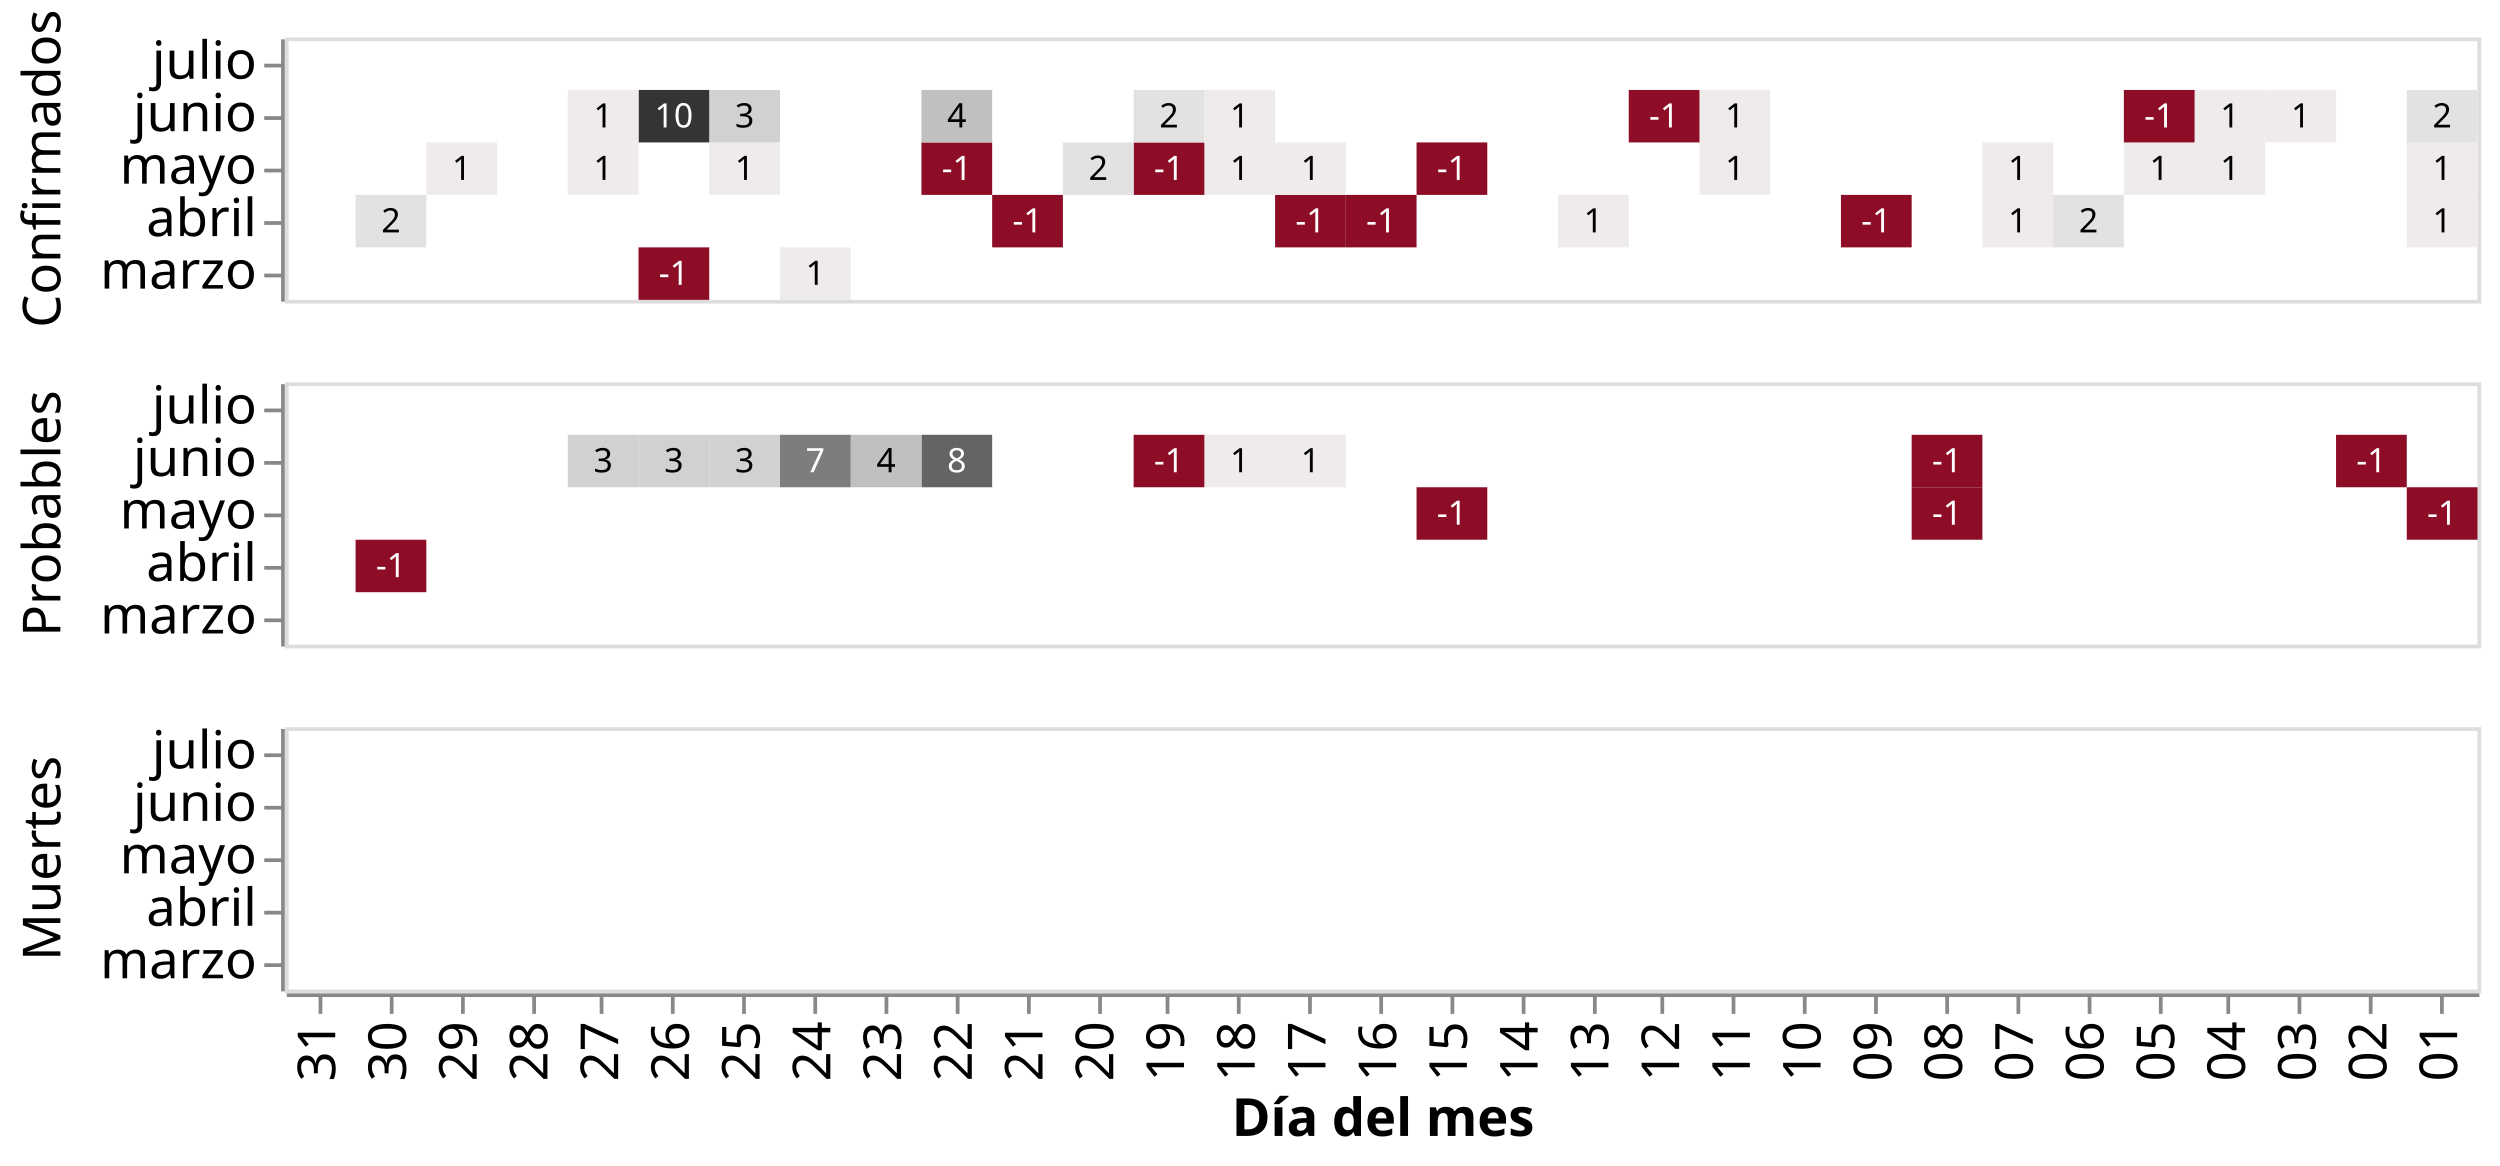
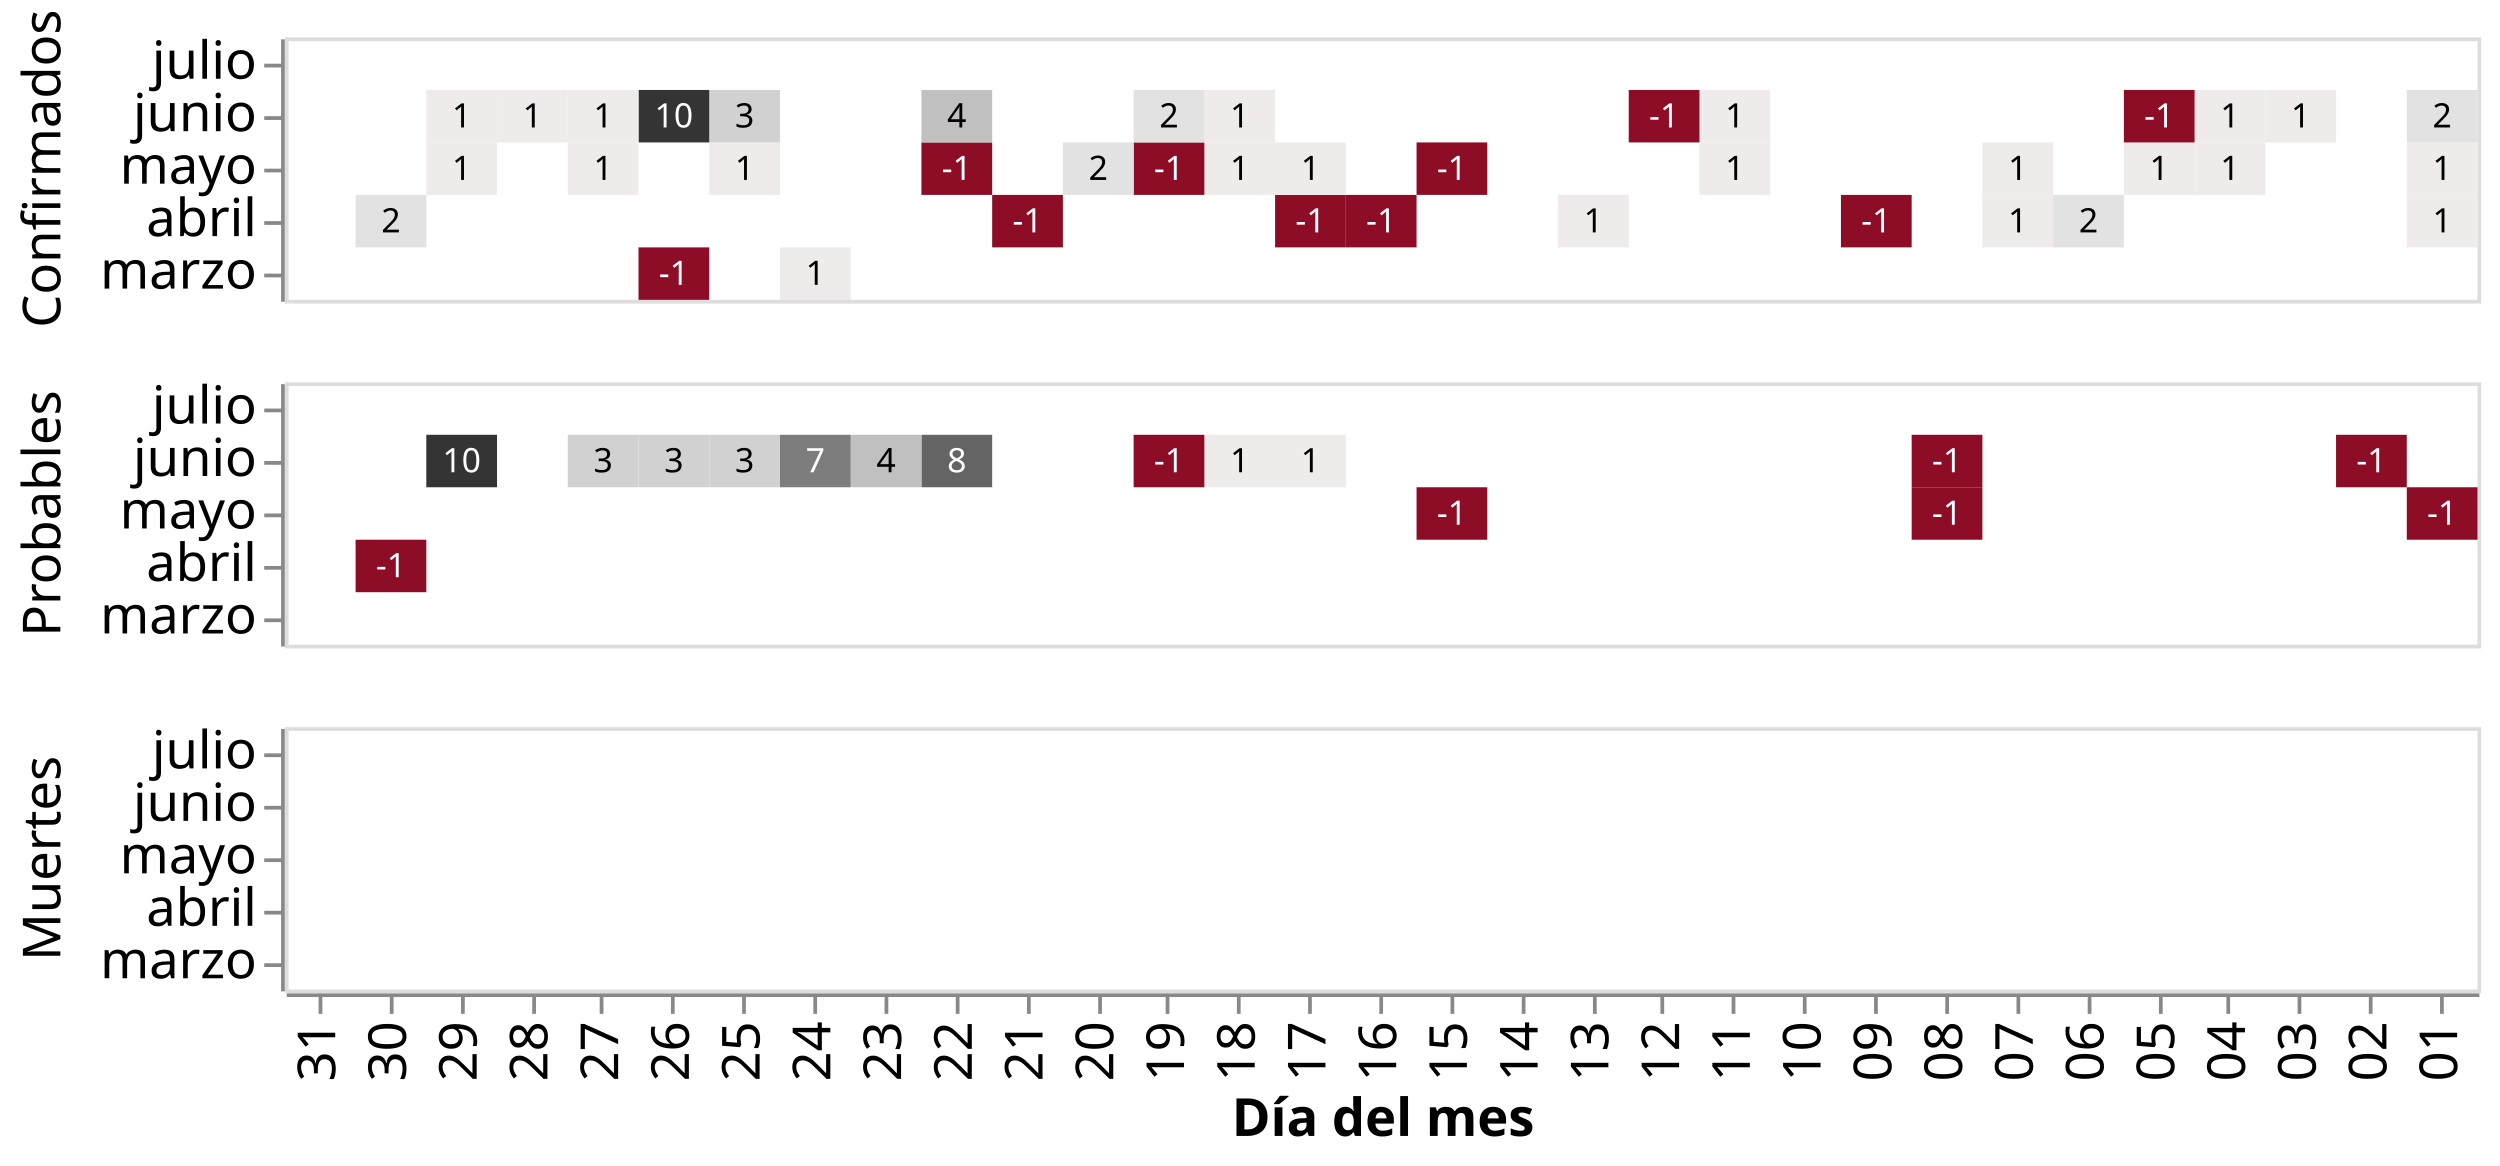
<svg xmlns="http://www.w3.org/2000/svg" class="marks" width="667" height="311" viewBox="0 0 667 311" version="1.1">
  <rect width="667" height="311" style="fill: white;" />
  <g transform="translate(76,10)">
    <g class="mark-group role-frame root">
      <g transform="translate(0,0)">
        <path class="background" d="M0,0h0v0h0Z" style="fill: none;" />
        <g>
          <g class="mark-group role-row-header row_header">
            <g transform="translate(-1,0)">
              <path class="background" d="M0,0h0v70h0Z" style="fill: none;" />
              <g>
                <g class="mark-group role-title">
                  <g transform="translate(-69.89648,35)">
                    <path class="background" d="M0,0h0v0h0Z" style="pointer-events: none; fill: none;" />
                    <g>
                      <g class="mark-text role-title-text" style="pointer-events: none;">
                        <text text-anchor="middle" transform="translate(0,0) rotate(-90) translate(0,11)" style="font-family: sans-serif; font-size: 14px; fill: #000; opacity: 1;">Confirmados</text>
                      </g>
                    </g>
                    <path class="foreground" d="" style="pointer-events: none; display: none; fill: none;" />
                  </g>
                </g>
                <g class="mark-group role-axis">
                  <g transform="translate(0.5,0.5)">
                    <path class="background" d="M0,0h0v0h0Z" style="pointer-events: none; fill: none;" />
                    <g>
                      <g class="mark-rule role-axis-tick" style="pointer-events: none;">
                        <line transform="translate(0,7)" x2="-5" y2="0" style="fill: none; stroke: #888; stroke-width: 1; opacity: 1;" />
                        <line transform="translate(0,21)" x2="-5" y2="0" style="fill: none; stroke: #888; stroke-width: 1; opacity: 1;" />
                        <line transform="translate(0,35)" x2="-5" y2="0" style="fill: none; stroke: #888; stroke-width: 1; opacity: 1;" />
                        <line transform="translate(0,49)" x2="-5" y2="0" style="fill: none; stroke: #888; stroke-width: 1; opacity: 1;" />
                        <line transform="translate(0,63)" x2="-5" y2="0" style="fill: none; stroke: #888; stroke-width: 1; opacity: 1;" />
                      </g>
                      <g class="mark-text role-axis-label" style="pointer-events: none;">
                        <text text-anchor="end" transform="translate(-7,10.5)" style="font-family: sans-serif; font-size: 14px; fill: #000; opacity: 1;">julio</text>
                        <text text-anchor="end" transform="translate(-7,24.5)" style="font-family: sans-serif; font-size: 14px; fill: #000; opacity: 1;">junio</text>
                        <text text-anchor="end" transform="translate(-7,38.5)" style="font-family: sans-serif; font-size: 14px; fill: #000; opacity: 1;">mayo</text>
                        <text text-anchor="end" transform="translate(-7,52.5)" style="font-family: sans-serif; font-size: 14px; fill: #000; opacity: 1;">abril</text>
                        <text text-anchor="end" transform="translate(-7,66.5)" style="font-family: sans-serif; font-size: 14px; fill: #000; opacity: 1;">marzo</text>
                      </g>
                      <g class="mark-rule role-axis-domain" style="pointer-events: none;">
                        <line transform="translate(0,0)" x2="0" y2="70" style="fill: none; stroke: #888; stroke-width: 1; opacity: 1;" />
                      </g>
                    </g>
                    <path class="foreground" d="" style="pointer-events: none; display: none; fill: none;" />
                  </g>
                </g>
              </g>
              <path class="foreground" d="" style="display: none; fill: none;" />
            </g>
            <g transform="translate(-1,92)">
              <path class="background" d="M0,0h0v70h0Z" style="fill: none;" />
              <g>
                <g class="mark-group role-title">
                  <g transform="translate(-69.89648,35)">
                    <path class="background" d="M0,0h0v0h0Z" style="pointer-events: none; fill: none;" />
                    <g>
                      <g class="mark-text role-title-text" style="pointer-events: none;">
                        <text text-anchor="middle" transform="translate(0,0) rotate(-90) translate(0,11)" style="font-family: sans-serif; font-size: 14px; fill: #000; opacity: 1;">Probables</text>
                      </g>
                    </g>
                    <path class="foreground" d="" style="pointer-events: none; display: none; fill: none;" />
                  </g>
                </g>
                <g class="mark-group role-axis">
                  <g transform="translate(0.5,0.5)">
                    <path class="background" d="M0,0h0v0h0Z" style="pointer-events: none; fill: none;" />
                    <g>
                      <g class="mark-rule role-axis-tick" style="pointer-events: none;">
                        <line transform="translate(0,7)" x2="-5" y2="0" style="fill: none; stroke: #888; stroke-width: 1; opacity: 1;" />
                        <line transform="translate(0,21)" x2="-5" y2="0" style="fill: none; stroke: #888; stroke-width: 1; opacity: 1;" />
                        <line transform="translate(0,35)" x2="-5" y2="0" style="fill: none; stroke: #888; stroke-width: 1; opacity: 1;" />
                        <line transform="translate(0,49)" x2="-5" y2="0" style="fill: none; stroke: #888; stroke-width: 1; opacity: 1;" />
                        <line transform="translate(0,63)" x2="-5" y2="0" style="fill: none; stroke: #888; stroke-width: 1; opacity: 1;" />
                      </g>
                      <g class="mark-text role-axis-label" style="pointer-events: none;">
                        <text text-anchor="end" transform="translate(-7,10.5)" style="font-family: sans-serif; font-size: 14px; fill: #000; opacity: 1;">julio</text>
                        <text text-anchor="end" transform="translate(-7,24.5)" style="font-family: sans-serif; font-size: 14px; fill: #000; opacity: 1;">junio</text>
                        <text text-anchor="end" transform="translate(-7,38.5)" style="font-family: sans-serif; font-size: 14px; fill: #000; opacity: 1;">mayo</text>
                        <text text-anchor="end" transform="translate(-7,52.5)" style="font-family: sans-serif; font-size: 14px; fill: #000; opacity: 1;">abril</text>
                        <text text-anchor="end" transform="translate(-7,66.5)" style="font-family: sans-serif; font-size: 14px; fill: #000; opacity: 1;">marzo</text>
                      </g>
                      <g class="mark-rule role-axis-domain" style="pointer-events: none;">
                        <line transform="translate(0,0)" x2="0" y2="70" style="fill: none; stroke: #888; stroke-width: 1; opacity: 1;" />
                      </g>
                    </g>
                    <path class="foreground" d="" style="pointer-events: none; display: none; fill: none;" />
                  </g>
                </g>
              </g>
              <path class="foreground" d="" style="display: none; fill: none;" />
            </g>
            <g transform="translate(-1,184)">
              <path class="background" d="M0,0h0v70h0Z" style="fill: none;" />
              <g>
                <g class="mark-group role-title">
                  <g transform="translate(-69.89648,35)">
                    <path class="background" d="M0,0h0v0h0Z" style="pointer-events: none; fill: none;" />
                    <g>
                      <g class="mark-text role-title-text" style="pointer-events: none;">
                        <text text-anchor="middle" transform="translate(0,0) rotate(-90) translate(0,11)" style="font-family: sans-serif; font-size: 14px; fill: #000; opacity: 1;">Muertes</text>
                      </g>
                    </g>
                    <path class="foreground" d="" style="pointer-events: none; display: none; fill: none;" />
                  </g>
                </g>
                <g class="mark-group role-axis">
                  <g transform="translate(0.5,0.5)">
                    <path class="background" d="M0,0h0v0h0Z" style="pointer-events: none; fill: none;" />
                    <g>
                      <g class="mark-rule role-axis-tick" style="pointer-events: none;">
                        <line transform="translate(0,7)" x2="-5" y2="0" style="fill: none; stroke: #888; stroke-width: 1; opacity: 1;" />
                        <line transform="translate(0,21)" x2="-5" y2="0" style="fill: none; stroke: #888; stroke-width: 1; opacity: 1;" />
                        <line transform="translate(0,35)" x2="-5" y2="0" style="fill: none; stroke: #888; stroke-width: 1; opacity: 1;" />
                        <line transform="translate(0,49)" x2="-5" y2="0" style="fill: none; stroke: #888; stroke-width: 1; opacity: 1;" />
                        <line transform="translate(0,63)" x2="-5" y2="0" style="fill: none; stroke: #888; stroke-width: 1; opacity: 1;" />
                      </g>
                      <g class="mark-text role-axis-label" style="pointer-events: none;">
                        <text text-anchor="end" transform="translate(-7,10.5)" style="font-family: sans-serif; font-size: 14px; fill: #000; opacity: 1;">julio</text>
                        <text text-anchor="end" transform="translate(-7,24.5)" style="font-family: sans-serif; font-size: 14px; fill: #000; opacity: 1;">junio</text>
                        <text text-anchor="end" transform="translate(-7,38.5)" style="font-family: sans-serif; font-size: 14px; fill: #000; opacity: 1;">mayo</text>
                        <text text-anchor="end" transform="translate(-7,52.5)" style="font-family: sans-serif; font-size: 14px; fill: #000; opacity: 1;">abril</text>
                        <text text-anchor="end" transform="translate(-7,66.5)" style="font-family: sans-serif; font-size: 14px; fill: #000; opacity: 1;">marzo</text>
                      </g>
                      <g class="mark-rule role-axis-domain" style="pointer-events: none;">
                        <line transform="translate(0,0)" x2="0" y2="70" style="fill: none; stroke: #888; stroke-width: 1; opacity: 1;" />
                      </g>
                    </g>
                    <path class="foreground" d="" style="pointer-events: none; display: none; fill: none;" />
                  </g>
                </g>
              </g>
              <path class="foreground" d="" style="display: none; fill: none;" />
            </g>
          </g>
          <g class="mark-group role-column-footer column_footer">
            <g transform="translate(0,255)">
              <path class="background" d="M0,0h585v0h-585Z" style="fill: none;" />
              <g>
                <g class="mark-group role-axis">
                  <g transform="translate(0.5,0.5)">
                    <path class="background" d="M0,0h0v0h0Z" style="pointer-events: none; fill: none;" />
                    <g>
                      <g class="mark-rule role-axis-tick" style="pointer-events: none;">
                        <line transform="translate(9,0)" x2="0" y2="5" style="fill: none; stroke: #888; stroke-width: 1; opacity: 1;" />
                        <line transform="translate(28,0)" x2="0" y2="5" style="fill: none; stroke: #888; stroke-width: 1; opacity: 1;" />
                        <line transform="translate(47,0)" x2="0" y2="5" style="fill: none; stroke: #888; stroke-width: 1; opacity: 1;" />
                        <line transform="translate(66,0)" x2="0" y2="5" style="fill: none; stroke: #888; stroke-width: 1; opacity: 1;" />
                        <line transform="translate(84,0)" x2="0" y2="5" style="fill: none; stroke: #888; stroke-width: 1; opacity: 1;" />
                        <line transform="translate(103,0)" x2="0" y2="5" style="fill: none; stroke: #888; stroke-width: 1; opacity: 1;" />
                        <line transform="translate(122,0)" x2="0" y2="5" style="fill: none; stroke: #888; stroke-width: 1; opacity: 1;" />
                        <line transform="translate(141,0)" x2="0" y2="5" style="fill: none; stroke: #888; stroke-width: 1; opacity: 1;" />
                        <line transform="translate(160,0)" x2="0" y2="5" style="fill: none; stroke: #888; stroke-width: 1; opacity: 1;" />
                        <line transform="translate(179,0)" x2="0" y2="5" style="fill: none; stroke: #888; stroke-width: 1; opacity: 1;" />
                        <line transform="translate(198,0)" x2="0" y2="5" style="fill: none; stroke: #888; stroke-width: 1; opacity: 1;" />
                        <line transform="translate(217,0)" x2="0" y2="5" style="fill: none; stroke: #888; stroke-width: 1; opacity: 1;" />
                        <line transform="translate(235,0)" x2="0" y2="5" style="fill: none; stroke: #888; stroke-width: 1; opacity: 1;" />
                        <line transform="translate(254,0)" x2="0" y2="5" style="fill: none; stroke: #888; stroke-width: 1; opacity: 1;" />
                        <line transform="translate(273,0)" x2="0" y2="5" style="fill: none; stroke: #888; stroke-width: 1; opacity: 1;" />
                        <line transform="translate(292,0)" x2="0" y2="5" style="fill: none; stroke: #888; stroke-width: 1; opacity: 1;" />
                        <line transform="translate(311,0)" x2="0" y2="5" style="fill: none; stroke: #888; stroke-width: 1; opacity: 1;" />
                        <line transform="translate(330,0)" x2="0" y2="5" style="fill: none; stroke: #888; stroke-width: 1; opacity: 1;" />
                        <line transform="translate(349,0)" x2="0" y2="5" style="fill: none; stroke: #888; stroke-width: 1; opacity: 1;" />
                        <line transform="translate(367,0)" x2="0" y2="5" style="fill: none; stroke: #888; stroke-width: 1; opacity: 1;" />
                        <line transform="translate(386,0)" x2="0" y2="5" style="fill: none; stroke: #888; stroke-width: 1; opacity: 1;" />
                        <line transform="translate(405,0)" x2="0" y2="5" style="fill: none; stroke: #888; stroke-width: 1; opacity: 1;" />
                        <line transform="translate(424,0)" x2="0" y2="5" style="fill: none; stroke: #888; stroke-width: 1; opacity: 1;" />
                        <line transform="translate(443,0)" x2="0" y2="5" style="fill: none; stroke: #888; stroke-width: 1; opacity: 1;" />
                        <line transform="translate(462,0)" x2="0" y2="5" style="fill: none; stroke: #888; stroke-width: 1; opacity: 1;" />
                        <line transform="translate(481,0)" x2="0" y2="5" style="fill: none; stroke: #888; stroke-width: 1; opacity: 1;" />
                        <line transform="translate(500,0)" x2="0" y2="5" style="fill: none; stroke: #888; stroke-width: 1; opacity: 1;" />
                        <line transform="translate(518,0)" x2="0" y2="5" style="fill: none; stroke: #888; stroke-width: 1; opacity: 1;" />
                        <line transform="translate(537,0)" x2="0" y2="5" style="fill: none; stroke: #888; stroke-width: 1; opacity: 1;" />
                        <line transform="translate(556,0)" x2="0" y2="5" style="fill: none; stroke: #888; stroke-width: 1; opacity: 1;" />
                        <line transform="translate(575,0)" x2="0" y2="5" style="fill: none; stroke: #888; stroke-width: 1; opacity: 1;" />
                      </g>
                      <g class="mark-text role-axis-label" style="pointer-events: none;">
                        <text text-anchor="end" transform="translate(8.935484,7) rotate(270) translate(0,4)" style="font-family: sans-serif; font-size: 14px; fill: #000; opacity: 1;">31</text>
                        <text text-anchor="end" transform="translate(27.80645,7) rotate(270) translate(0,4)" style="font-family: sans-serif; font-size: 14px; fill: #000; opacity: 1;">30</text>
                        <text text-anchor="end" transform="translate(46.67742,7) rotate(270) translate(0,4)" style="font-family: sans-serif; font-size: 14px; fill: #000; opacity: 1;">29</text>
                        <text text-anchor="end" transform="translate(65.54839,7) rotate(270) translate(0,4)" style="font-family: sans-serif; font-size: 14px; fill: #000; opacity: 1;">28</text>
                        <text text-anchor="end" transform="translate(84.41935,7) rotate(270) translate(0,4)" style="font-family: sans-serif; font-size: 14px; fill: #000; opacity: 1;">27</text>
                        <text text-anchor="end" transform="translate(103.2903,7) rotate(270) translate(0,4)" style="font-family: sans-serif; font-size: 14px; fill: #000; opacity: 1;">26</text>
                        <text text-anchor="end" transform="translate(122.1613,7) rotate(270) translate(0,4)" style="font-family: sans-serif; font-size: 14px; fill: #000; opacity: 1;">25</text>
                        <text text-anchor="end" transform="translate(141.0323,7) rotate(270) translate(0,4)" style="font-family: sans-serif; font-size: 14px; fill: #000; opacity: 1;">24</text>
                        <text text-anchor="end" transform="translate(159.9032,7) rotate(270) translate(0,4)" style="font-family: sans-serif; font-size: 14px; fill: #000; opacity: 1;">23</text>
                        <text text-anchor="end" transform="translate(178.7742,7) rotate(270) translate(0,4)" style="font-family: sans-serif; font-size: 14px; fill: #000; opacity: 1;">22</text>
                        <text text-anchor="end" transform="translate(197.6452,7) rotate(270) translate(0,4)" style="font-family: sans-serif; font-size: 14px; fill: #000; opacity: 1;">21</text>
                        <text text-anchor="end" transform="translate(216.5161,7) rotate(270) translate(0,4)" style="font-family: sans-serif; font-size: 14px; fill: #000; opacity: 1;">20</text>
                        <text text-anchor="end" transform="translate(235.3871,7) rotate(270) translate(0,4)" style="font-family: sans-serif; font-size: 14px; fill: #000; opacity: 1;">19</text>
                        <text text-anchor="end" transform="translate(254.2581,7) rotate(270) translate(0,4)" style="font-family: sans-serif; font-size: 14px; fill: #000; opacity: 1;">18</text>
                        <text text-anchor="end" transform="translate(273.129,7) rotate(270) translate(0,4)" style="font-family: sans-serif; font-size: 14px; fill: #000; opacity: 1;">17</text>
                        <text text-anchor="end" transform="translate(292,7) rotate(270) translate(0,4)" style="font-family: sans-serif; font-size: 14px; fill: #000; opacity: 1;">16</text>
                        <text text-anchor="end" transform="translate(310.871,7) rotate(270) translate(0,4)" style="font-family: sans-serif; font-size: 14px; fill: #000; opacity: 1;">15</text>
                        <text text-anchor="end" transform="translate(329.7419,7) rotate(270) translate(0,4)" style="font-family: sans-serif; font-size: 14px; fill: #000; opacity: 1;">14</text>
                        <text text-anchor="end" transform="translate(348.6129,7) rotate(270) translate(0,4)" style="font-family: sans-serif; font-size: 14px; fill: #000; opacity: 1;">13</text>
                        <text text-anchor="end" transform="translate(367.4839,7) rotate(270) translate(0,4)" style="font-family: sans-serif; font-size: 14px; fill: #000; opacity: 1;">12</text>
                        <text text-anchor="end" transform="translate(386.3548,7) rotate(270) translate(0,4)" style="font-family: sans-serif; font-size: 14px; fill: #000; opacity: 1;">11</text>
                        <text text-anchor="end" transform="translate(405.2258,7) rotate(270) translate(0,4)" style="font-family: sans-serif; font-size: 14px; fill: #000; opacity: 1;">10</text>
                        <text text-anchor="end" transform="translate(424.0968,7) rotate(270) translate(0,4)" style="font-family: sans-serif; font-size: 14px; fill: #000; opacity: 1;">09</text>
                        <text text-anchor="end" transform="translate(442.9677,7) rotate(270) translate(0,4)" style="font-family: sans-serif; font-size: 14px; fill: #000; opacity: 1;">08</text>
                        <text text-anchor="end" transform="translate(461.8387,7) rotate(270) translate(0,4)" style="font-family: sans-serif; font-size: 14px; fill: #000; opacity: 1;">07</text>
                        <text text-anchor="end" transform="translate(480.7097,7) rotate(270) translate(0,4)" style="font-family: sans-serif; font-size: 14px; fill: #000; opacity: 1;">06</text>
                        <text text-anchor="end" transform="translate(499.5806,7) rotate(270) translate(0,4)" style="font-family: sans-serif; font-size: 14px; fill: #000; opacity: 1;">05</text>
                        <text text-anchor="end" transform="translate(518.4516,7) rotate(270) translate(0,4)" style="font-family: sans-serif; font-size: 14px; fill: #000; opacity: 1;">04</text>
                        <text text-anchor="end" transform="translate(537.3226,7) rotate(270) translate(0,4)" style="font-family: sans-serif; font-size: 14px; fill: #000; opacity: 1;">03</text>
                        <text text-anchor="end" transform="translate(556.1935,7) rotate(270) translate(0,4)" style="font-family: sans-serif; font-size: 14px; fill: #000; opacity: 1;">02</text>
                        <text text-anchor="end" transform="translate(575.0645,7) rotate(270) translate(0,4)" style="font-family: sans-serif; font-size: 14px; fill: #000; opacity: 1;">01</text>
                      </g>
                      <g class="mark-rule role-axis-domain" style="pointer-events: none;">
                        <line transform="translate(0,0)" x2="585" y2="0" style="fill: none; stroke: #888; stroke-width: 1; opacity: 1;" />
                      </g>
                      <g class="mark-text role-axis-title" style="pointer-events: none;">
                        <text text-anchor="middle" transform="translate(292.5,37.57227)" style="font-family: sans-serif; font-size: 14px; font-weight: bold; fill: #000; opacity: 1;">Día del mes</text>
                      </g>
                    </g>
                    <path class="foreground" d="" style="pointer-events: none; display: none; fill: none;" />
                  </g>
                </g>
              </g>
              <path class="foreground" d="" style="display: none; fill: none;" />
            </g>
          </g>
          <g class="mark-group role-scope cell">
            <g transform="translate(0,0)">
              <path class="background" d="M0.5,0.5h585v70h-585Z" style="fill: none; stroke: #ddd;" />
              <g>
                <g class="mark-rect role-mark child_layer_0_marks">
                  <path d="M132.097,56h18.871v14h-18.871Z" style="fill: rgb(238, 235, 234);" />
                  <path d="M94.355,56h18.871v14h-18.871Z" style="fill: rgb(140, 13, 37);" />
                  <path d="M566.129,42h18.871v14h-18.871Z" style="fill: rgb(238, 235, 234);" />
                  <path d="M471.774,42h18.871v14h-18.871Z" style="fill: rgb(226, 226, 226);" />
                  <path d="M452.903,42h18.871v14h-18.871Z" style="fill: rgb(238, 235, 234);" />
                  <path d="M415.161,42h18.871v14h-18.871Z" style="fill: rgb(140, 13, 37);" />
                  <path d="M339.677,42h18.871v14h-18.871Z" style="fill: rgb(238, 235, 234);" />
                  <path d="M283.065,42h18.871v14h-18.871Z" style="fill: rgb(140, 13, 37);" />
                  <path d="M264.194,42h18.871v14h-18.871Z" style="fill: rgb(140, 13, 37);" />
                  <path d="M188.71,42h18.871v14h-18.871Z" style="fill: rgb(140, 13, 37);" />
                  <path d="M18.871,42h18.871v14h-18.871Z" style="fill: rgb(226, 226, 226);" />
                  <path d="M566.129,28h18.871v14h-18.871Z" style="fill: rgb(238, 235, 234);" />
                  <path d="M509.516,28h18.871v14h-18.871Z" style="fill: rgb(238, 235, 234);" />
                  <path d="M490.645,28h18.871v14h-18.871Z" style="fill: rgb(238, 235, 234);" />
                  <path d="M452.903,28h18.871v14h-18.871Z" style="fill: rgb(238, 235, 234);" />
                  <path d="M377.419,28h18.871v14h-18.871Z" style="fill: rgb(238, 235, 234);" />
                  <path d="M301.935,28h18.871v14h-18.871Z" style="fill: rgb(140, 13, 37);" />
                  <path d="M264.194,28h18.871v14h-18.871Z" style="fill: rgb(238, 235, 234);" />
                  <path d="M245.323,28h18.871v14h-18.871Z" style="fill: rgb(238, 235, 234);" />
                  <path d="M226.452,28h18.871v14h-18.871Z" style="fill: rgb(140, 13, 37);" />
                  <path d="M207.581,28h18.871v14h-18.871Z" style="fill: rgb(226, 226, 226);" />
                  <path d="M169.839,28h18.871v14h-18.871Z" style="fill: rgb(140, 13, 37);" />
                  <path d="M113.226,28h18.871v14h-18.871Z" style="fill: rgb(238, 235, 234);" />
                  <path d="M75.484,28h18.871v14h-18.871Z" style="fill: rgb(238, 235, 234);" />
                  <path d="M37.742,28h18.871v14h-18.871Z" style="fill: rgb(238, 235, 234);" />
                  <path d="M566.129,14h18.871v14h-18.871Z" style="fill: rgb(226, 226, 226);" />
                  <path d="M528.387,14h18.871v14h-18.871Z" style="fill: rgb(238, 235, 234);" />
                  <path d="M509.516,14h18.871v14h-18.871Z" style="fill: rgb(238, 235, 234);" />
                  <path d="M490.645,14h18.871v14h-18.871Z" style="fill: rgb(140, 13, 37);" />
                  <path d="M377.419,14h18.871v14h-18.871Z" style="fill: rgb(238, 235, 234);" />
                  <path d="M358.548,14h18.871v14h-18.871Z" style="fill: rgb(140, 13, 37);" />
                  <path d="M245.323,14h18.871v14h-18.871Z" style="fill: rgb(238, 235, 234);" />
                  <path d="M226.452,14h18.871v14h-18.871Z" style="fill: rgb(226, 226, 226);" />
                  <path d="M169.839,14h18.871v14h-18.871Z" style="fill: rgb(192, 192, 192);" />
                  <path d="M113.226,14h18.871v14h-18.871Z" style="fill: rgb(209, 209, 209);" />
                  <path d="M94.355,14h18.871v14h-18.871Z" style="fill: rgb(52, 52, 52);" />
                  <path d="M75.484,14h18.871v14h-18.871Z" style="fill: rgb(238, 235, 234);" />
+                   <path d="M56.613,14h18.871v14h-18.871Z" style="fill: rgb(238, 235, 234);" />
+                   <path d="M37.742,14h18.871v14h-18.871Z" style="fill: rgb(238, 235, 234);" />
                </g>
                <g class="mark-text role-mark child_layer_1_marks">
                  <text text-anchor="middle" transform="translate(141.5323,66)" style="font-family: sans-serif; font-size: 9px; fill: black;">1</text>
                  <text text-anchor="middle" transform="translate(103.7903,66)" style="font-family: sans-serif; font-size: 9px; fill: white;">-1</text>
                  <text text-anchor="middle" transform="translate(575.5645,52)" style="font-family: sans-serif; font-size: 9px; fill: black;">1</text>
                  <text text-anchor="middle" transform="translate(481.2097,52)" style="font-family: sans-serif; font-size: 9px; fill: black;">2</text>
                  <text text-anchor="middle" transform="translate(462.3387,52)" style="font-family: sans-serif; font-size: 9px; fill: black;">1</text>
                  <text text-anchor="middle" transform="translate(424.5968,52)" style="font-family: sans-serif; font-size: 9px; fill: white;">-1</text>
                  <text text-anchor="middle" transform="translate(349.1129,52)" style="font-family: sans-serif; font-size: 9px; fill: black;">1</text>
                  <text text-anchor="middle" transform="translate(292.5,52)" style="font-family: sans-serif; font-size: 9px; fill: white;">-1</text>
                  <text text-anchor="middle" transform="translate(273.629,52)" style="font-family: sans-serif; font-size: 9px; fill: white;">-1</text>
                  <text text-anchor="middle" transform="translate(198.1452,52)" style="font-family: sans-serif; font-size: 9px; fill: white;">-1</text>
                  <text text-anchor="middle" transform="translate(28.30645,52)" style="font-family: sans-serif; font-size: 9px; fill: black;">2</text>
                  <text text-anchor="middle" transform="translate(575.5645,38)" style="font-family: sans-serif; font-size: 9px; fill: black;">1</text>
                  <text text-anchor="middle" transform="translate(518.9516,38)" style="font-family: sans-serif; font-size: 9px; fill: black;">1</text>
                  <text text-anchor="middle" transform="translate(500.0806,38)" style="font-family: sans-serif; font-size: 9px; fill: black;">1</text>
                  <text text-anchor="middle" transform="translate(462.3387,38)" style="font-family: sans-serif; font-size: 9px; fill: black;">1</text>
                  <text text-anchor="middle" transform="translate(386.8548,38)" style="font-family: sans-serif; font-size: 9px; fill: black;">1</text>
                  <text text-anchor="middle" transform="translate(311.371,38)" style="font-family: sans-serif; font-size: 9px; fill: white;">-1</text>
                  <text text-anchor="middle" transform="translate(273.629,38)" style="font-family: sans-serif; font-size: 9px; fill: black;">1</text>
                  <text text-anchor="middle" transform="translate(254.7581,38)" style="font-family: sans-serif; font-size: 9px; fill: black;">1</text>
                  <text text-anchor="middle" transform="translate(235.8871,38)" style="font-family: sans-serif; font-size: 9px; fill: white;">-1</text>
                  <text text-anchor="middle" transform="translate(217.0161,38)" style="font-family: sans-serif; font-size: 9px; fill: black;">2</text>
                  <text text-anchor="middle" transform="translate(179.2742,38)" style="font-family: sans-serif; font-size: 9px; fill: white;">-1</text>
                  <text text-anchor="middle" transform="translate(122.6613,38)" style="font-family: sans-serif; font-size: 9px; fill: black;">1</text>
                  <text text-anchor="middle" transform="translate(84.91935,38)" style="font-family: sans-serif; font-size: 9px; fill: black;">1</text>
                  <text text-anchor="middle" transform="translate(47.17742,38)" style="font-family: sans-serif; font-size: 9px; fill: black;">1</text>
                  <text text-anchor="middle" transform="translate(575.5645,24)" style="font-family: sans-serif; font-size: 9px; fill: black;">2</text>
                  <text text-anchor="middle" transform="translate(537.8226,24)" style="font-family: sans-serif; font-size: 9px; fill: black;">1</text>
                  <text text-anchor="middle" transform="translate(518.9516,24)" style="font-family: sans-serif; font-size: 9px; fill: black;">1</text>
                  <text text-anchor="middle" transform="translate(500.0806,24)" style="font-family: sans-serif; font-size: 9px; fill: white;">-1</text>
                  <text text-anchor="middle" transform="translate(386.8548,24)" style="font-family: sans-serif; font-size: 9px; fill: black;">1</text>
                  <text text-anchor="middle" transform="translate(367.9839,24)" style="font-family: sans-serif; font-size: 9px; fill: white;">-1</text>
                  <text text-anchor="middle" transform="translate(254.7581,24)" style="font-family: sans-serif; font-size: 9px; fill: black;">1</text>
                  <text text-anchor="middle" transform="translate(235.8871,24)" style="font-family: sans-serif; font-size: 9px; fill: black;">2</text>
                  <text text-anchor="middle" transform="translate(179.2742,24)" style="font-family: sans-serif; font-size: 9px; fill: black;">4</text>
                  <text text-anchor="middle" transform="translate(122.6613,24)" style="font-family: sans-serif; font-size: 9px; fill: black;">3</text>
                  <text text-anchor="middle" transform="translate(103.7903,24)" style="font-family: sans-serif; font-size: 9px; fill: white;">10</text>
                  <text text-anchor="middle" transform="translate(84.91935,24)" style="font-family: sans-serif; font-size: 9px; fill: black;">1</text>
+                   <text text-anchor="middle" transform="translate(66.04839,24)" style="font-family: sans-serif; font-size: 9px; fill: black;">1</text>
+                   <text text-anchor="middle" transform="translate(47.17742,24)" style="font-family: sans-serif; font-size: 9px; fill: black;">1</text>
                </g>
              </g>
              <path class="foreground" d="" style="display: none; fill: none;" />
            </g>
            <g transform="translate(0,92)">
              <path class="background" d="M0.5,0.5h585v70h-585Z" style="fill: none; stroke: #ddd;" />
              <g>
                <g class="mark-rect role-mark child_layer_0_marks">
                  <path d="M18.871,42h18.871v14h-18.871Z" style="fill: rgb(140, 13, 37);" />
                  <path d="M566.129,28h18.871v14h-18.871Z" style="fill: rgb(140, 13, 37);" />
                  <path d="M434.032,28h18.871v14h-18.871Z" style="fill: rgb(140, 13, 37);" />
                  <path d="M301.935,28h18.871v14h-18.871Z" style="fill: rgb(140, 13, 37);" />
                  <path d="M547.258,14h18.871v14h-18.871Z" style="fill: rgb(140, 13, 37);" />
                  <path d="M434.032,14h18.871v14h-18.871Z" style="fill: rgb(140, 13, 37);" />
                  <path d="M264.194,14h18.871v14h-18.871Z" style="fill: rgb(238, 235, 234);" />
                  <path d="M245.323,14h18.871v14h-18.871Z" style="fill: rgb(238, 235, 234);" />
                  <path d="M226.452,14h18.871v14h-18.871Z" style="fill: rgb(140, 13, 37);" />
                  <path d="M169.839,14h18.871v14h-18.871Z" style="fill: rgb(100, 100, 100);" />
                  <path d="M150.968,14h18.871v14h-18.871Z" style="fill: rgb(192, 192, 192);" />
                  <path d="M132.097,14h18.871v14h-18.871Z" style="fill: rgb(125, 125, 125);" />
                  <path d="M113.226,14h18.871v14h-18.871Z" style="fill: rgb(209, 209, 209);" />
                  <path d="M94.355,14h18.871v14h-18.871Z" style="fill: rgb(209, 209, 209);" />
                  <path d="M75.484,14h18.871v14h-18.871Z" style="fill: rgb(209, 209, 209);" />
+                   <path d="M37.742,14h18.871v14h-18.871Z" style="fill: rgb(52, 52, 52);" />
                </g>
                <g class="mark-text role-mark child_layer_1_marks">
                  <text text-anchor="middle" transform="translate(28.30645,52)" style="font-family: sans-serif; font-size: 9px; fill: white;">-1</text>
                  <text text-anchor="middle" transform="translate(575.5645,38)" style="font-family: sans-serif; font-size: 9px; fill: white;">-1</text>
                  <text text-anchor="middle" transform="translate(443.4677,38)" style="font-family: sans-serif; font-size: 9px; fill: white;">-1</text>
                  <text text-anchor="middle" transform="translate(311.371,38)" style="font-family: sans-serif; font-size: 9px; fill: white;">-1</text>
                  <text text-anchor="middle" transform="translate(556.6935,24)" style="font-family: sans-serif; font-size: 9px; fill: white;">-1</text>
                  <text text-anchor="middle" transform="translate(443.4677,24)" style="font-family: sans-serif; font-size: 9px; fill: white;">-1</text>
                  <text text-anchor="middle" transform="translate(273.629,24)" style="font-family: sans-serif; font-size: 9px; fill: black;">1</text>
                  <text text-anchor="middle" transform="translate(254.7581,24)" style="font-family: sans-serif; font-size: 9px; fill: black;">1</text>
                  <text text-anchor="middle" transform="translate(235.8871,24)" style="font-family: sans-serif; font-size: 9px; fill: white;">-1</text>
                  <text text-anchor="middle" transform="translate(179.2742,24)" style="font-family: sans-serif; font-size: 9px; fill: white;">8</text>
                  <text text-anchor="middle" transform="translate(160.4032,24)" style="font-family: sans-serif; font-size: 9px; fill: black;">4</text>
                  <text text-anchor="middle" transform="translate(141.5323,24)" style="font-family: sans-serif; font-size: 9px; fill: white;">7</text>
                  <text text-anchor="middle" transform="translate(122.6613,24)" style="font-family: sans-serif; font-size: 9px; fill: black;">3</text>
                  <text text-anchor="middle" transform="translate(103.7903,24)" style="font-family: sans-serif; font-size: 9px; fill: black;">3</text>
                  <text text-anchor="middle" transform="translate(84.91935,24)" style="font-family: sans-serif; font-size: 9px; fill: black;">3</text>
+                   <text text-anchor="middle" transform="translate(47.17742,24)" style="font-family: sans-serif; font-size: 9px; fill: white;">10</text>
                </g>
              </g>
              <path class="foreground" d="" style="display: none; fill: none;" />
            </g>
            <g transform="translate(0,184)">
              <path class="background" d="M0.5,0.5h585v70h-585Z" style="fill: none; stroke: #ddd;" />
              <g>
                <g class="mark-rect role-mark child_layer_0_marks" />
                <g class="mark-text role-mark child_layer_1_marks" />
              </g>
              <path class="foreground" d="" style="display: none; fill: none;" />
            </g>
          </g>
        </g>
        <path class="foreground" d="" style="display: none; fill: none;" />
      </g>
    </g>
  </g>
</svg>
